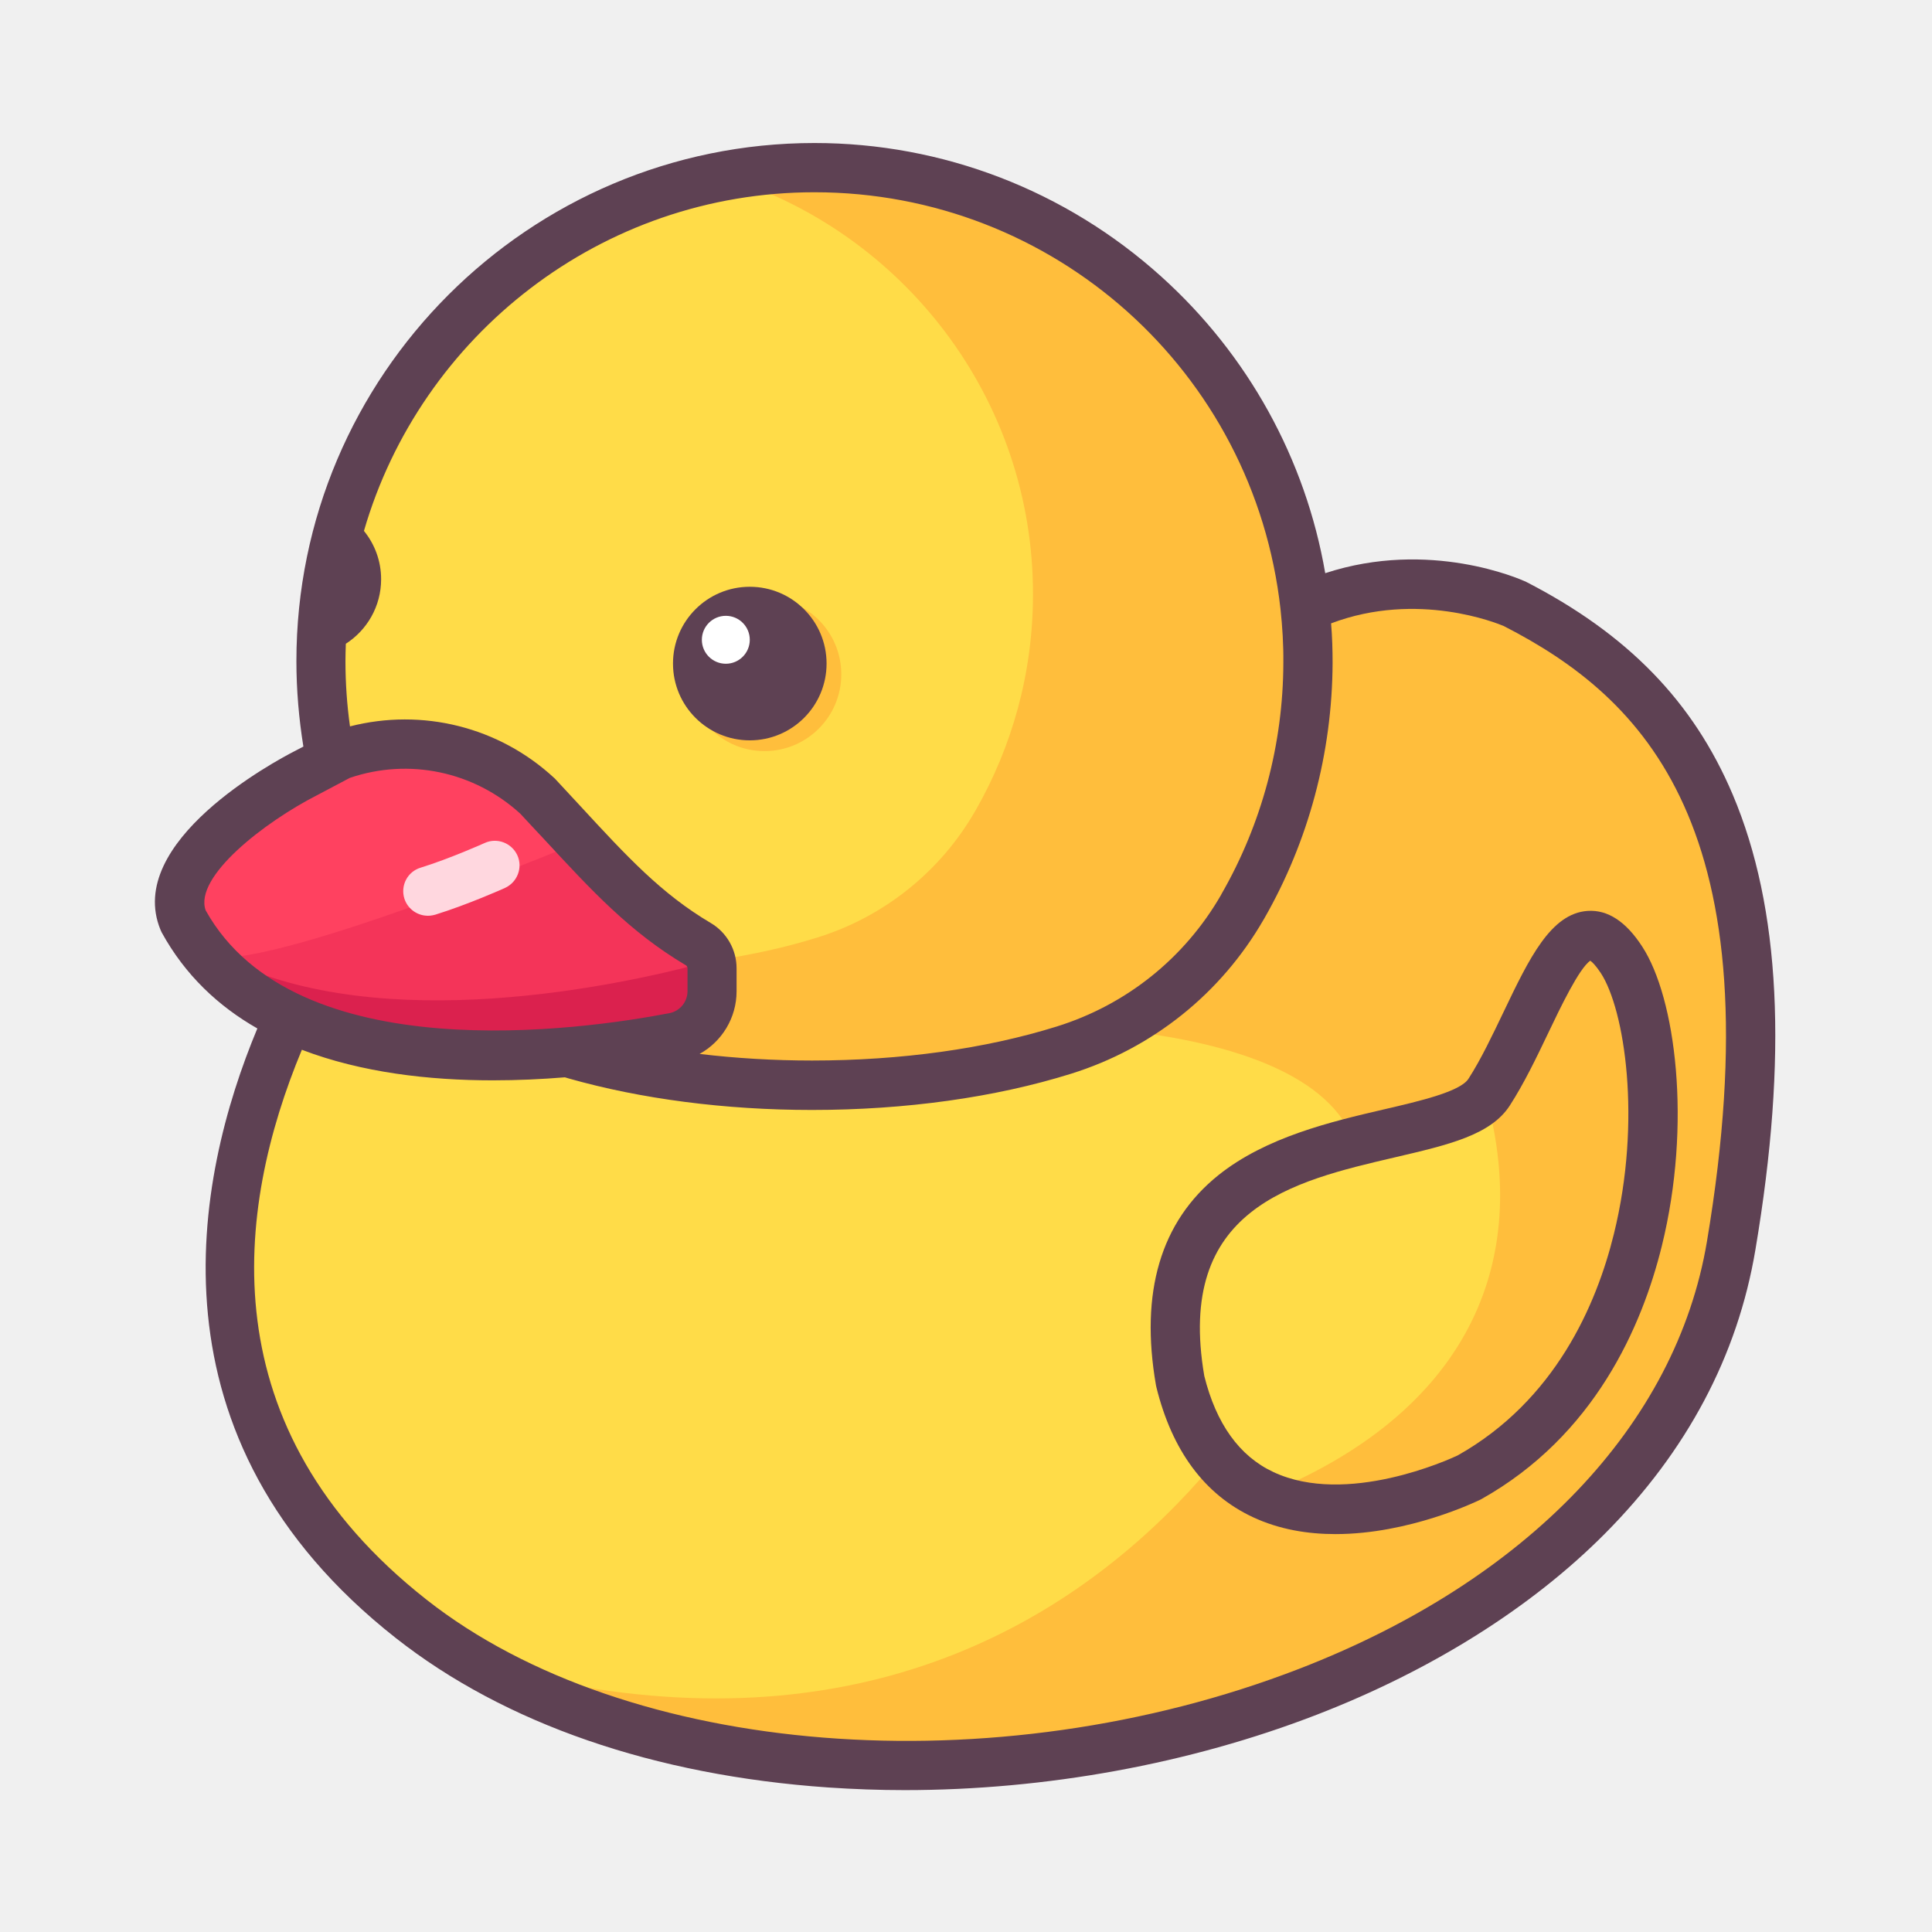
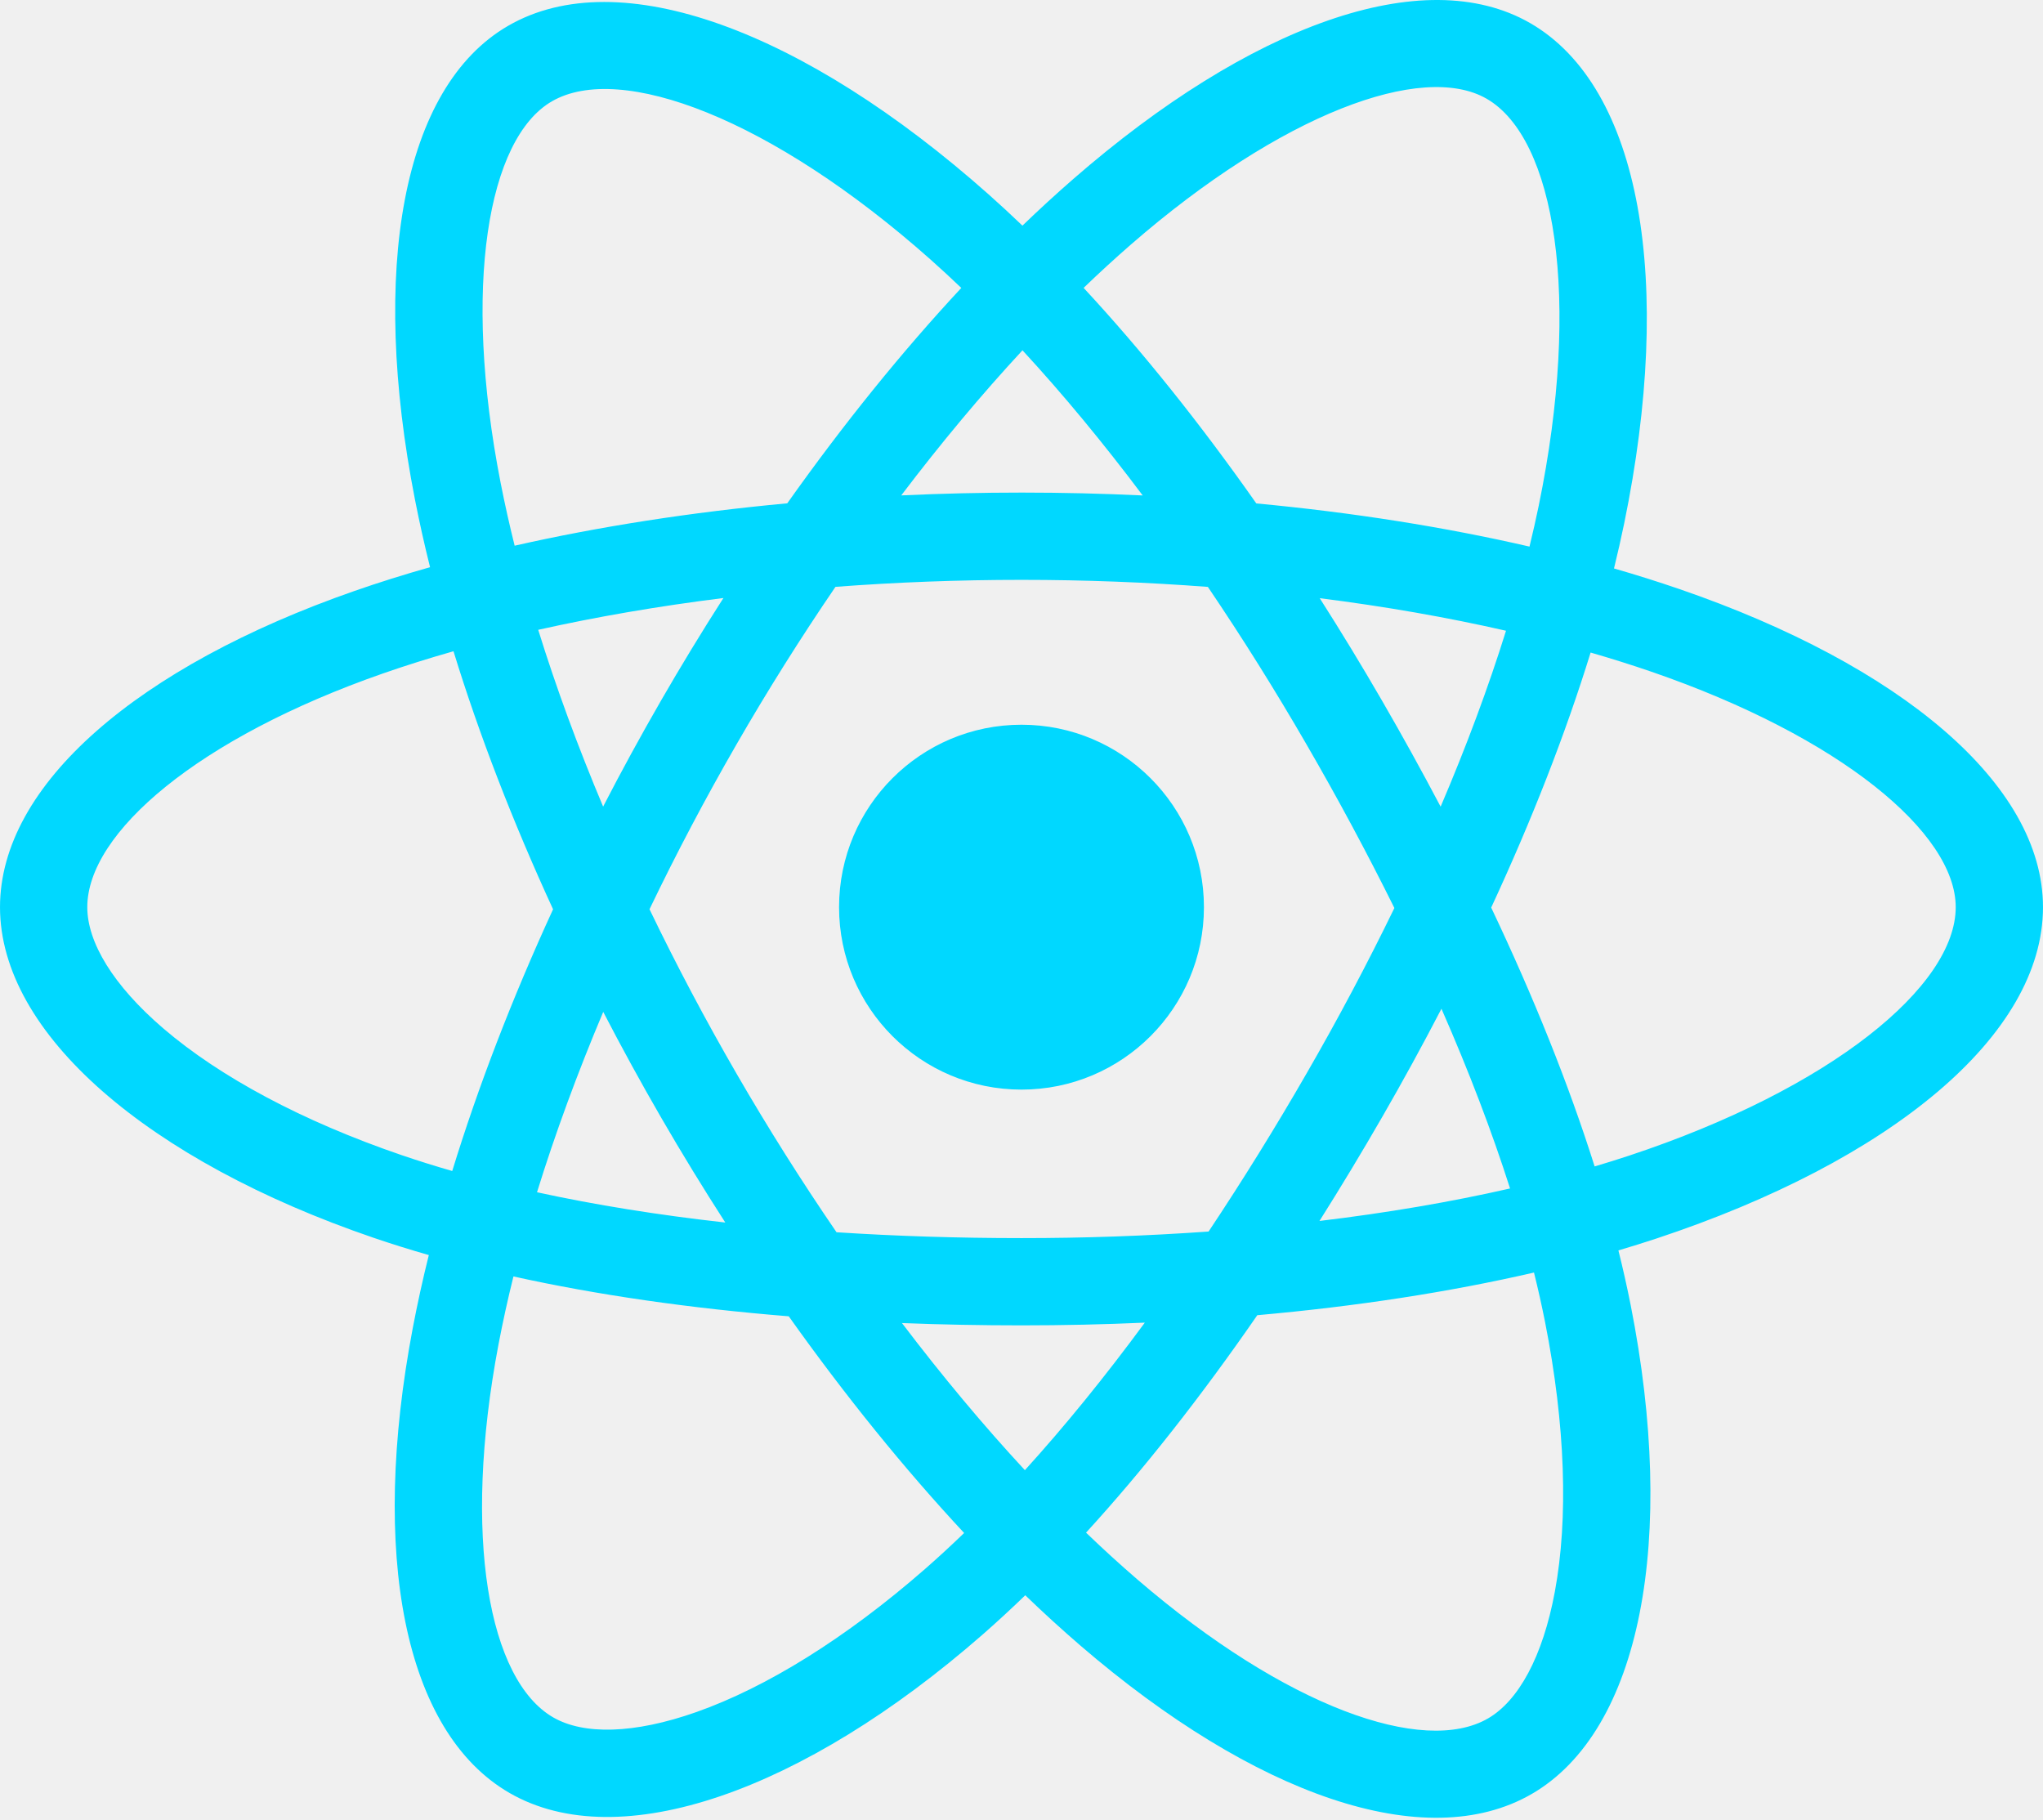
- <svg xmlns="http://www.w3.org/2000/svg" t="1656058030560" class="icon" viewBox="0 0 1024 1024" version="1.1" p-id="17586" width="128" height="128">
-   <defs>
-     <style type="text/css">@font-face { font-family: feedback-iconfont; src: url("//at.alicdn.com/t/font_1031158_u69w8yhxdu.woff2?t=1630033759944") format("woff2"), url("//at.alicdn.com/t/font_1031158_u69w8yhxdu.woff?t=1630033759944") format("woff"), url("//at.alicdn.com/t/font_1031158_u69w8yhxdu.ttf?t=1630033759944") format("truetype"); }
- </style>
-   </defs>
-   <path d="M212.5 465c-13.8 4.1-25.5 13.1-33.1 25.3-36.4 58.5-126.6 237.8 38.5 367.8 199.9 157.4 655 68.1 699.7-197.8C953.7 445.5 890 364.7 802.8 320c0 0-51-23.4-106.3 0l-484 145z" fill="#FFDC48" p-id="17587" />
-   <path d="M526.2 543.3s191.5-7.9 194.7 78.2c1.6 42.1-122.8 357.8-467.3 260 0 0 281.2 161.6 574.6-59.6 216.9-280.7 21.3-572.1-123.4-508.3S526.2 543.3 526.2 543.3z" fill="#FFBE3C" p-id="17588" />
-   <path d="M206 482.7c21.9 37.2 57.5 64.4 99 76.2 36 10.2 79.1 16.2 125.4 16.2 49.8 0 95.9-6.9 133.5-18.6 39.9-12.4 73.8-39.5 94.6-75.7 0.1-0.2 0.2-0.4 0.3-0.5 21.8-38 34.3-82 34.4-128.9 0.5-144.5-117.1-262.5-261.6-262.5C287.1 88.9 170 206 170 350.5c0.1 48.2 13.2 93.4 36 132.2z" fill="#FFDC48" p-id="17589" />
-   <path d="M431.7 88.8c-16.7 0-33 1.6-48.8 4.6 95.3 28.8 165 117.7 164.6 222.2-0.1 41.5-11.2 80.3-30.4 113.9-0.1 0.2-0.2 0.3-0.3 0.5-18.4 32-48.4 56-83.6 66.9-33.2 10.4-74 16.5-118 16.5-34.3 0-66.6-3.7-94.9-10.2 21.7 26.7 51.3 46.2 84.8 55.7 36 10.2 79.1 16.2 125.4 16.2 49.8 0 95.9-6.9 133.5-18.6 39.9-12.4 73.8-39.5 94.6-75.7 0.1-0.2 0.2-0.4 0.3-0.5 21.8-38 34.3-82 34.4-128.9 0.5-144.5-117.1-262.6-261.6-262.6z" fill="#FFBE3C" p-id="17590" />
-   <path d="M162 409.9l18.1-9.6c36.3-12.7 76.6-4.4 104.8 21.7 31.8 34 52.7 59.2 85.1 78.4 4.5 2.7 7.3 7.5 7.3 12.7v12.2c0 11.9-8.5 22.2-20.2 24.5-55.5 10.7-209.4 30.8-260-61.8-15.4-37.2 64.9-78.1 64.9-78.1z" fill="#FF4160" p-id="17591" />
-   <path d="M324.6 464.1L304 447.6s-164.2 68.3-193.9 59.2c0.2 0.3 0.5 0.6 0.7 0.8 13.8 8.5 85.8 48.9 178.4 34.6 103.1-16 81-41.8 81-41.8-17.4-10.3-31.4-22.2-45.6-36.3z" fill="#F43459" p-id="17592" />
-   <path d="M361.8 513.2c-51.5 12.7-179.2 36.7-257.2-13.4 56.8 79.1 199.6 60.3 252.6 50 11.7-2.3 20.2-12.5 20.2-24.5v-12.2c0-2.8-0.8-5.4-2.2-7.7-3.6 3.7-8.2 6.5-13.4 7.8z" fill="#DB214E" p-id="17593" />
-   <path d="M776.9 784.8s-125.5 61.7-153.1-51c-25.5-146.7 140.4-117 163.8-153.1 25.8-39.9 42.5-112.7 70.2-70.2s32.9 210.5-80.9 274.3z" fill="#FFDC48" p-id="17594" />
-   <path d="M667 793.5c46.6 22.4 109.9-8.8 109.9-8.8C890.7 721 885.4 553 857.7 510.4s-44.3 30.3-70.2 70.2c26.3 95.2-16.2 172.2-120.5 212.9z" fill="#FFBE3C" p-id="17595" />
-   <path d="M405.2 357.4m-40.7 0a40.7 40.7 0 1 0 81.4 0 40.7 40.7 0 1 0-81.4 0Z" fill="#FFBE3C" p-id="17596" />
-   <path d="M397.4 351.7m-40.7 0a40.7 40.7 0 1 0 81.4 0 40.7 40.7 0 1 0-81.4 0Z" fill="#5E4153" p-id="17597" />
-   <path d="M918.4 421.2c-20.9-49.4-55.8-85.2-109.7-112.9-0.2-0.1-0.3-0.2-0.5-0.2-2.2-1-50.4-22.5-105.8-4.3-10.4-60.4-40.9-115.8-87-157.3-50.6-45.6-115.8-70.7-183.7-70.7-151.4 0-274.6 123.2-274.6 274.6 0 15.2 1.3 30.4 3.7 45.3l-4.8 2.5c-9.7 5-90.3 47.9-70.9 94.7 0.2 0.4 0.4 0.9 0.6 1.3 12.4 22.6 30 39.1 50.7 50.9-33.2 79.6-61.1 217.3 73.4 323.1 57.7 45.4 136.9 72.8 229.2 79.2 13.4 0.9 26.9 1.4 40.5 1.4 74.5 0 150.8-13.8 218.5-40 60.7-23.5 113.5-56.6 152.5-95.8 43.6-43.8 70.5-94.5 79.9-150.6 17.3-102.5 13.3-181.4-12-241.2zM431.7 101.9c126.8 0 233 95 247 221 1 9.3 1.6 18.9 1.5 28.4-0.1 43-11.4 85.3-32.7 122.4-0.1 0.2-0.3 0.5-0.3 0.6-19.3 33.5-50.2 58.3-87.2 69.8-37.8 11.8-82.6 18-129.6 18-20.3 0-40.4-1.2-59.6-3.5 11.8-6.5 19.6-19.1 19.6-33.2v-12.2c0-9.8-5.2-19-13.7-24-26.2-15.5-44.3-35.1-69.4-62.3-4.1-4.4-8.4-9-12.8-13.8-0.2-0.2-0.4-0.5-0.7-0.7-29.3-27.2-70-37.2-108.3-27.4-1.6-11.4-2.4-23-2.4-34.6 0-3.1 0.1-6.1 0.2-9.2C194.5 334 202 321.4 202 307c0-9.7-3.4-18.6-9.1-25.6 30-103.5 125.7-179.5 238.8-179.5zM109 482.5c-6.3-17.8 31.2-46.8 59-61 0.1 0 0.1-0.1 0.2-0.1l17.2-9.1c31.4-10.7 65.9-3.4 90.4 19 4.3 4.6 8.4 9.1 12.4 13.3 25.6 27.7 45.8 49.5 75.3 67 0.5 0.3 0.9 0.9 0.9 1.5v12.2c0 5.7-4 10.6-9.6 11.7-45.8 8.8-198.2 30.8-245.8-54.5z m795.7 175.6c-16.3 97.1-95.1 179.6-216.1 226.4-161.7 62.5-356.3 47-462.6-36.7-115.4-90.8-101.4-206.4-66-291.4 31.6 12.1 67.4 16.2 101.1 16.2 13.2 0 26.1-0.6 38.3-1.6 0.7 0.2 1.3 0.4 2 0.6 38.4 10.9 83 16.7 128.9 16.7 49.6 0 97.1-6.6 137.4-19.2 43.2-13.5 79.5-42.5 102.1-81.8l0.2-0.3c0-0.1 0.1-0.1 0.1-0.2 23.5-41 36-87.8 36.2-135.4 0-7-0.2-14-0.8-21 45.9-17.4 88.4 0.1 91.5 1.4 74.1 38 144.6 106.6 107.7 326.3z" fill="#5E4153" p-id="17598" />
-   <path d="M841.5 482.8c-19.6 1.3-31.1 25.4-44.5 53.4-6 12.5-12.1 25.4-18.7 35.6-4.4 6.8-25.8 11.8-44.8 16.2-27.9 6.5-62.5 14.6-87.9 35-30.4 24.5-41.5 61.9-32.9 111.3 0.1 0.3 0.1 0.6 0.2 0.9 8.3 33.7 25.5 56.9 51.1 68.9 14.1 6.6 29.2 9 43.8 9 39.1 0 74.6-17.2 76.7-18.2l0.6-0.3c60.1-33.7 85.2-91.6 95.7-134.2 16-64.8 7.3-131.6-10.4-158.7-8.6-13.3-18.3-19.6-28.9-18.9z m7 33c12.5 19.2 21.8 77.8 6.9 138.2-9.2 37.5-31.1 88.3-82.8 117.4-4.4 2.1-59 27-97.7 8.8-18-8.4-30.3-25.6-36.6-50.9-15.2-88.8 46.6-103.2 101.1-115.9 28.3-6.6 50.7-11.8 60.8-27.4 7.5-11.6 14.1-25.3 20.4-38.5 6.2-13 16.4-34.4 22.3-38.3 1 0.7 2.9 2.5 5.6 6.6z" fill="#5E4153" p-id="17599" />
-   <path d="M384.7 339.1m-12.7 0a12.7 12.7 0 1 0 25.4 0 12.7 12.7 0 1 0-25.4 0Z" fill="#FFFFFF" p-id="17600" />
-   <path d="M225.5 485.3c-5.1-0.5-9.6-4-11.2-9.1-2.1-6.9 1.7-14.2 8.6-16.3 15.5-4.8 33.8-13 34-13.1 6.6-3 14.3 0 17.3 6.5 3 6.6 0 14.3-6.5 17.3-0.8 0.4-19.9 8.9-37 14.2-1.8 0.5-3.5 0.7-5.2 0.5z" fill="#FFD7DF" p-id="17601" />
+ <svg xmlns="http://www.w3.org/2000/svg" aria-hidden="true" role="img" class="iconify iconify--logos" width="35.93" height="32" preserveAspectRatio="xMidYMid meet" viewBox="0 0 256 228">
+   <path fill="#00D8FF" d="M210.483 73.824a171.49 171.49 0 0 0-8.24-2.597c.465-1.9.893-3.777 1.273-5.621c6.238-30.281 2.16-54.676-11.769-62.708c-13.355-7.7-35.196.329-57.254 19.526a171.23 171.23 0 0 0-6.375 5.848a155.866 155.866 0 0 0-4.241-3.917C100.759 3.829 77.587-4.822 63.673 3.233C50.33 10.957 46.379 33.89 51.995 62.588a170.974 170.974 0 0 0 1.892 8.48c-3.28.932-6.445 1.924-9.474 2.98C17.309 83.498 0 98.307 0 113.668c0 15.865 18.582 31.778 46.812 41.427a145.52 145.52 0 0 0 6.921 2.165a167.467 167.467 0 0 0-2.01 9.138c-5.354 28.2-1.173 50.591 12.134 58.266c13.744 7.926 36.812-.22 59.273-19.855a145.567 145.567 0 0 0 5.342-4.923a168.064 168.064 0 0 0 6.92 6.314c21.758 18.722 43.246 26.282 56.54 18.586c13.731-7.949 18.194-32.003 12.4-61.268a145.016 145.016 0 0 0-1.535-6.842c1.62-.48 3.21-.974 4.76-1.488c29.348-9.723 48.443-25.443 48.443-41.52c0-15.417-17.868-30.326-45.517-39.844Zm-6.365 70.984c-1.4.463-2.836.91-4.3 1.345c-3.24-10.257-7.612-21.163-12.963-32.432c5.106-11 9.31-21.767 12.459-31.957c2.619.758 5.16 1.557 7.61 2.4c23.69 8.156 38.14 20.213 38.14 29.504c0 9.896-15.606 22.743-40.946 31.14Zm-10.514 20.834c2.562 12.94 2.927 24.64 1.23 33.787c-1.524 8.219-4.59 13.698-8.382 15.893c-8.067 4.67-25.32-1.4-43.927-17.412a156.726 156.726 0 0 1-6.437-5.87c7.214-7.889 14.423-17.06 21.459-27.246c12.376-1.098 24.068-2.894 34.671-5.345a134.17 134.17 0 0 1 1.386 6.193ZM87.276 214.515c-7.882 2.783-14.16 2.863-17.955.675c-8.075-4.657-11.432-22.636-6.853-46.752a156.923 156.923 0 0 1 1.869-8.499c10.486 2.32 22.093 3.988 34.498 4.994c7.084 9.967 14.501 19.128 21.976 27.15a134.668 134.668 0 0 1-4.877 4.492c-9.933 8.682-19.886 14.842-28.658 17.94ZM50.35 144.747c-12.483-4.267-22.792-9.812-29.858-15.863c-6.35-5.437-9.555-10.836-9.555-15.216c0-9.322 13.897-21.212 37.076-29.293c2.813-.98 5.757-1.905 8.812-2.773c3.204 10.42 7.406 21.315 12.477 32.332c-5.137 11.18-9.399 22.249-12.634 32.792a134.718 134.718 0 0 1-6.318-1.979Zm12.378-84.26c-4.811-24.587-1.616-43.134 6.425-47.789c8.564-4.958 27.502 2.111 47.463 19.835a144.318 144.318 0 0 1 3.841 3.545c-7.438 7.987-14.787 17.08-21.808 26.988c-12.04 1.116-23.565 2.908-34.161 5.309a160.342 160.342 0 0 1-1.76-7.887Zm110.427 27.268a347.8 347.8 0 0 0-7.785-12.803c8.168 1.033 15.994 2.404 23.343 4.08c-2.206 7.072-4.956 14.465-8.193 22.045a381.151 381.151 0 0 0-7.365-13.322Zm-45.032-43.861c5.044 5.465 10.096 11.566 15.065 18.186a322.04 322.04 0 0 0-30.257-.006c4.974-6.559 10.069-12.652 15.192-18.18ZM82.802 87.83a323.167 323.167 0 0 0-7.227 13.238c-3.184-7.553-5.909-14.98-8.134-22.152c7.304-1.634 15.093-2.97 23.209-3.984a321.524 321.524 0 0 0-7.848 12.897Zm8.081 65.352c-8.385-.936-16.291-2.203-23.593-3.793c2.26-7.3 5.045-14.885 8.298-22.6a321.187 321.187 0 0 0 7.257 13.246c2.594 4.48 5.28 8.868 8.038 13.147Zm37.542 31.03c-5.184-5.592-10.354-11.779-15.403-18.433c4.902.192 9.899.29 14.978.29c5.218 0 10.376-.117 15.453-.343c-4.985 6.774-10.018 12.97-15.028 18.486Zm52.198-57.817c3.422 7.8 6.306 15.345 8.596 22.52c-7.422 1.694-15.436 3.058-23.88 4.071a382.417 382.417 0 0 0 7.859-13.026a347.403 347.403 0 0 0 7.425-13.565Zm-16.898 8.101a358.557 358.557 0 0 1-12.281 19.815a329.4 329.4 0 0 1-23.444.823c-7.967 0-15.716-.248-23.178-.732a310.202 310.202 0 0 1-12.513-19.846h.001a307.41 307.41 0 0 1-10.923-20.627a310.278 310.278 0 0 1 10.89-20.637l-.001.001a307.318 307.318 0 0 1 12.413-19.761c7.613-.576 15.42-.876 23.31-.876H128c7.926 0 15.743.303 23.354.883a329.357 329.357 0 0 1 12.335 19.695a358.489 358.489 0 0 1 11.036 20.54a329.472 329.472 0 0 1-11 20.722Zm22.56-122.124c8.572 4.944 11.906 24.881 6.52 51.026c-.344 1.668-.73 3.367-1.15 5.09c-10.622-2.452-22.155-4.275-34.23-5.408c-7.034-10.017-14.323-19.124-21.64-27.008a160.789 160.789 0 0 1 5.888-5.4c18.9-16.447 36.564-22.941 44.612-18.3ZM128 90.808c12.625 0 22.86 10.235 22.86 22.86s-10.235 22.86-22.86 22.86s-22.86-10.235-22.86-22.86s10.235-22.86 22.86-22.86Z" />
</svg>
